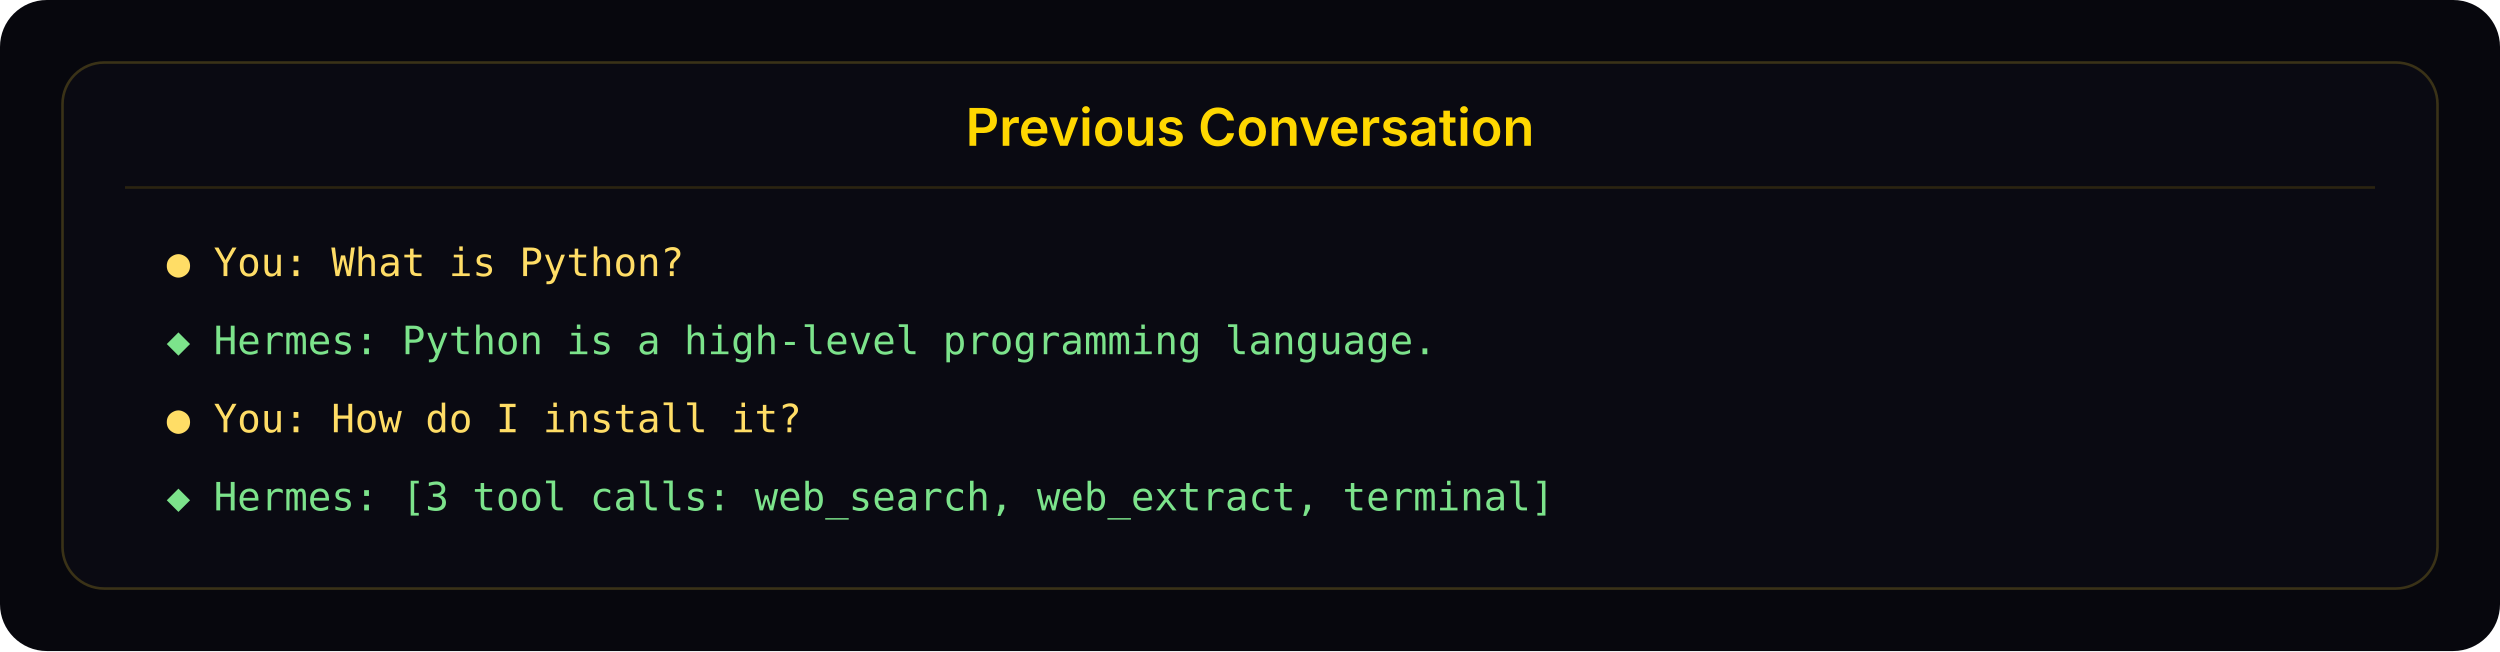
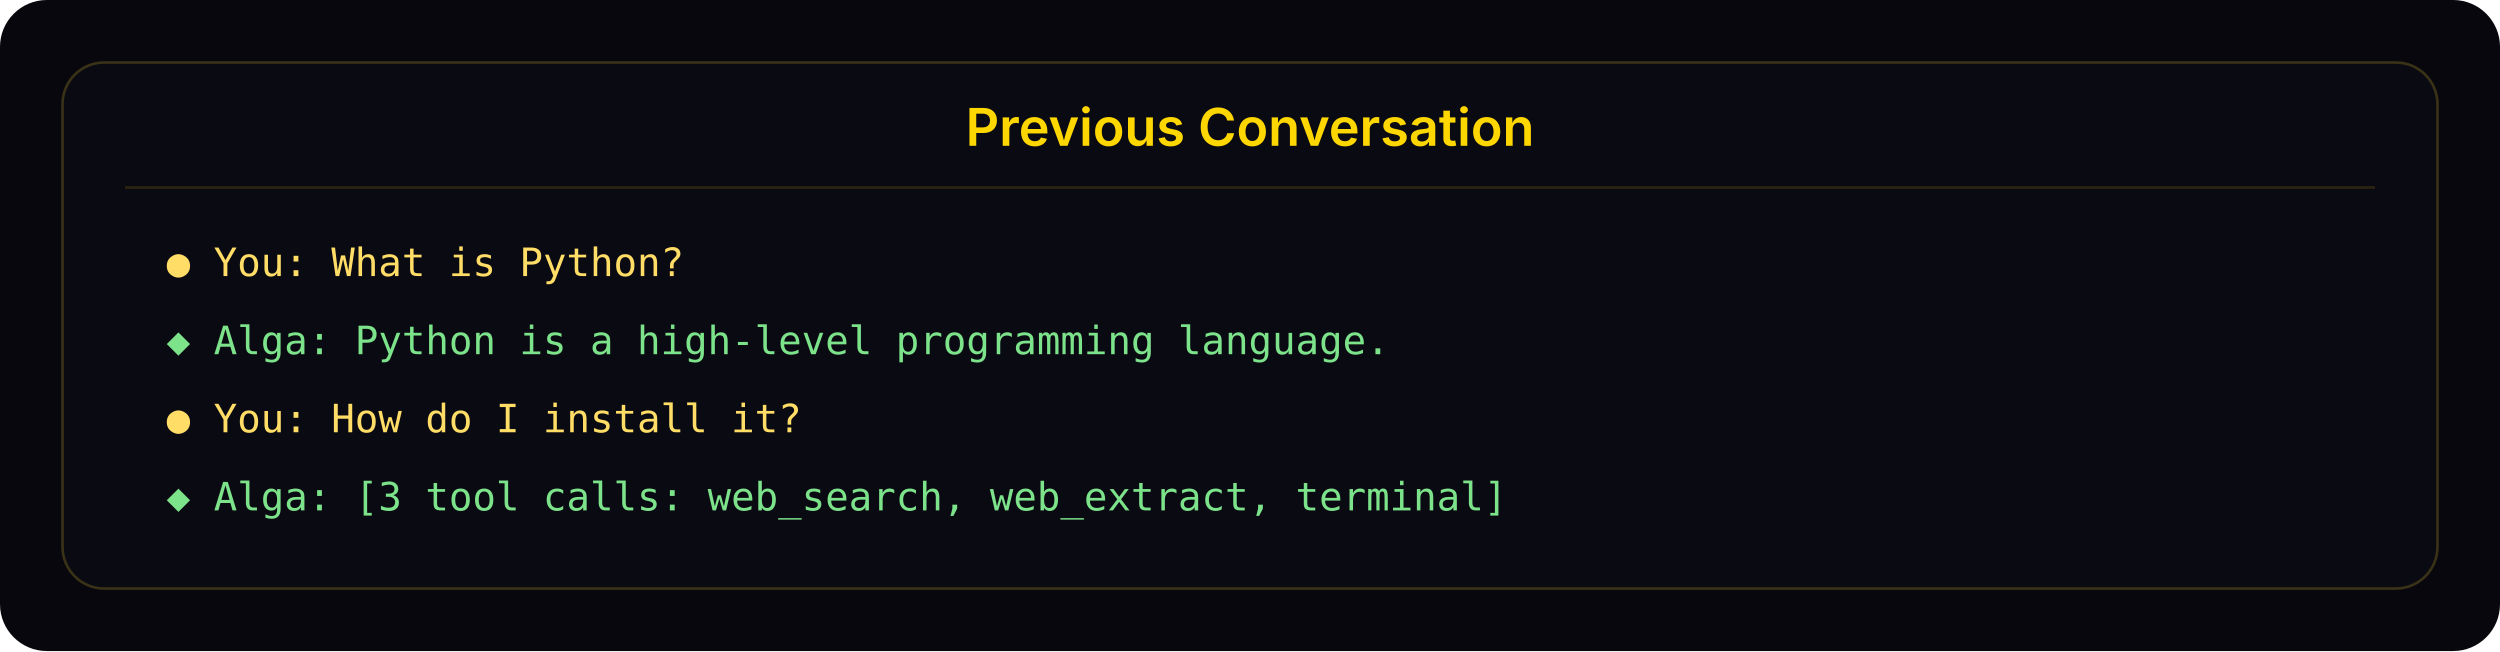
<svg xmlns="http://www.w3.org/2000/svg" width="960" height="250" viewBox="0 0 960 250" role="img" aria-labelledby="title desc">
  <rect width="960" height="250" rx="18" fill="#07070d" />
  <rect x="24" y="24" width="912" height="202" rx="16" fill="#0a0a12" stroke="#3a3217" />
  <text x="480" y="56" text-anchor="middle" fill="#ffd700" font-family="Inter, sans-serif" font-size="20" font-weight="600">Previous Conversation</text>
  <line x1="48" y1="72" x2="912" y2="72" stroke="#2b2410" />
  <text x="64" y="106" fill="#ffdd66" font-family="JetBrains Mono, monospace" font-size="15">● You: What is Python?</text>
-   <text x="64" y="136" fill="#7ce38b" font-family="JetBrains Mono, monospace" font-size="15">◆ Hermes: Python is a high-level programming language.</text>
+   <text x="64" y="136" fill="#7ce38b" font-family="JetBrains Mono, monospace" font-size="15">◆ Alga: Python is a high-level programming language.</text>
  <text x="64" y="166" fill="#ffdd66" font-family="JetBrains Mono, monospace" font-size="15">● You: How do I install it?</text>
-   <text x="64" y="196" fill="#7ce38b" font-family="JetBrains Mono, monospace" font-size="15">◆ Hermes: [3 tool calls: web_search, web_extract, terminal]</text>
+   <text x="64" y="196" fill="#7ce38b" font-family="JetBrains Mono, monospace" font-size="15">◆ Alga: [3 tool calls: web_search, web_extract, terminal]</text>
</svg>
